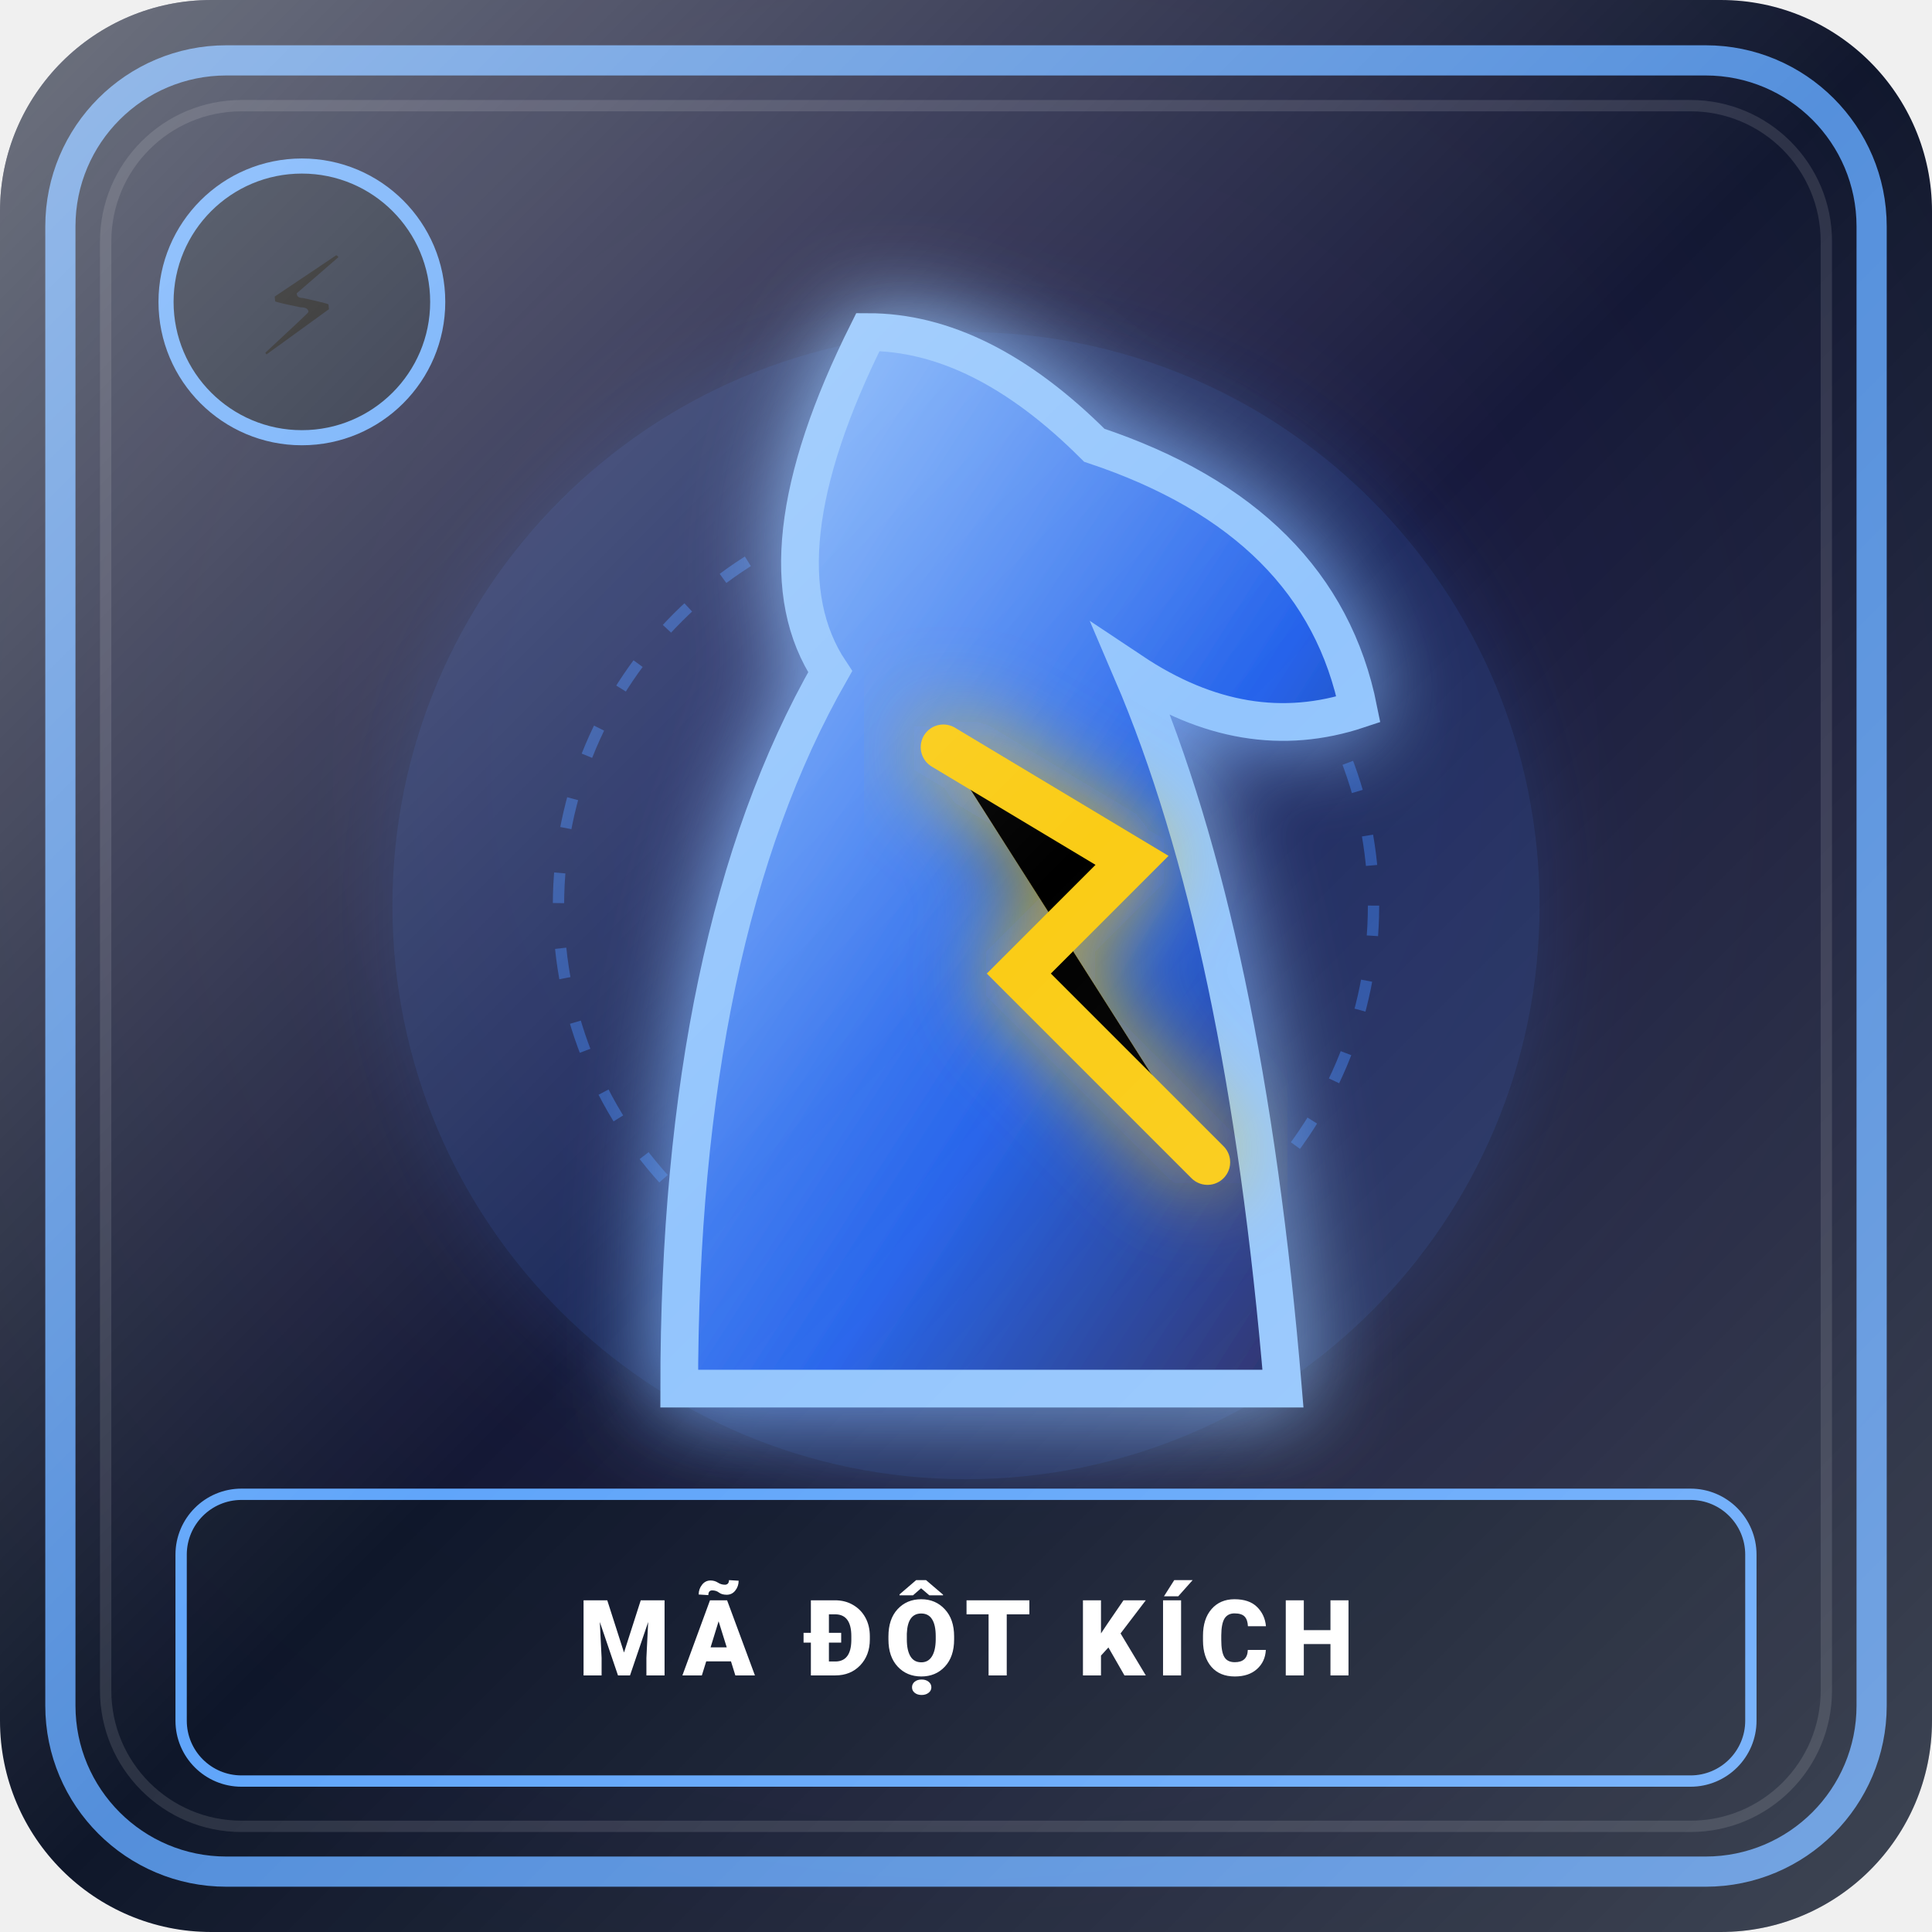
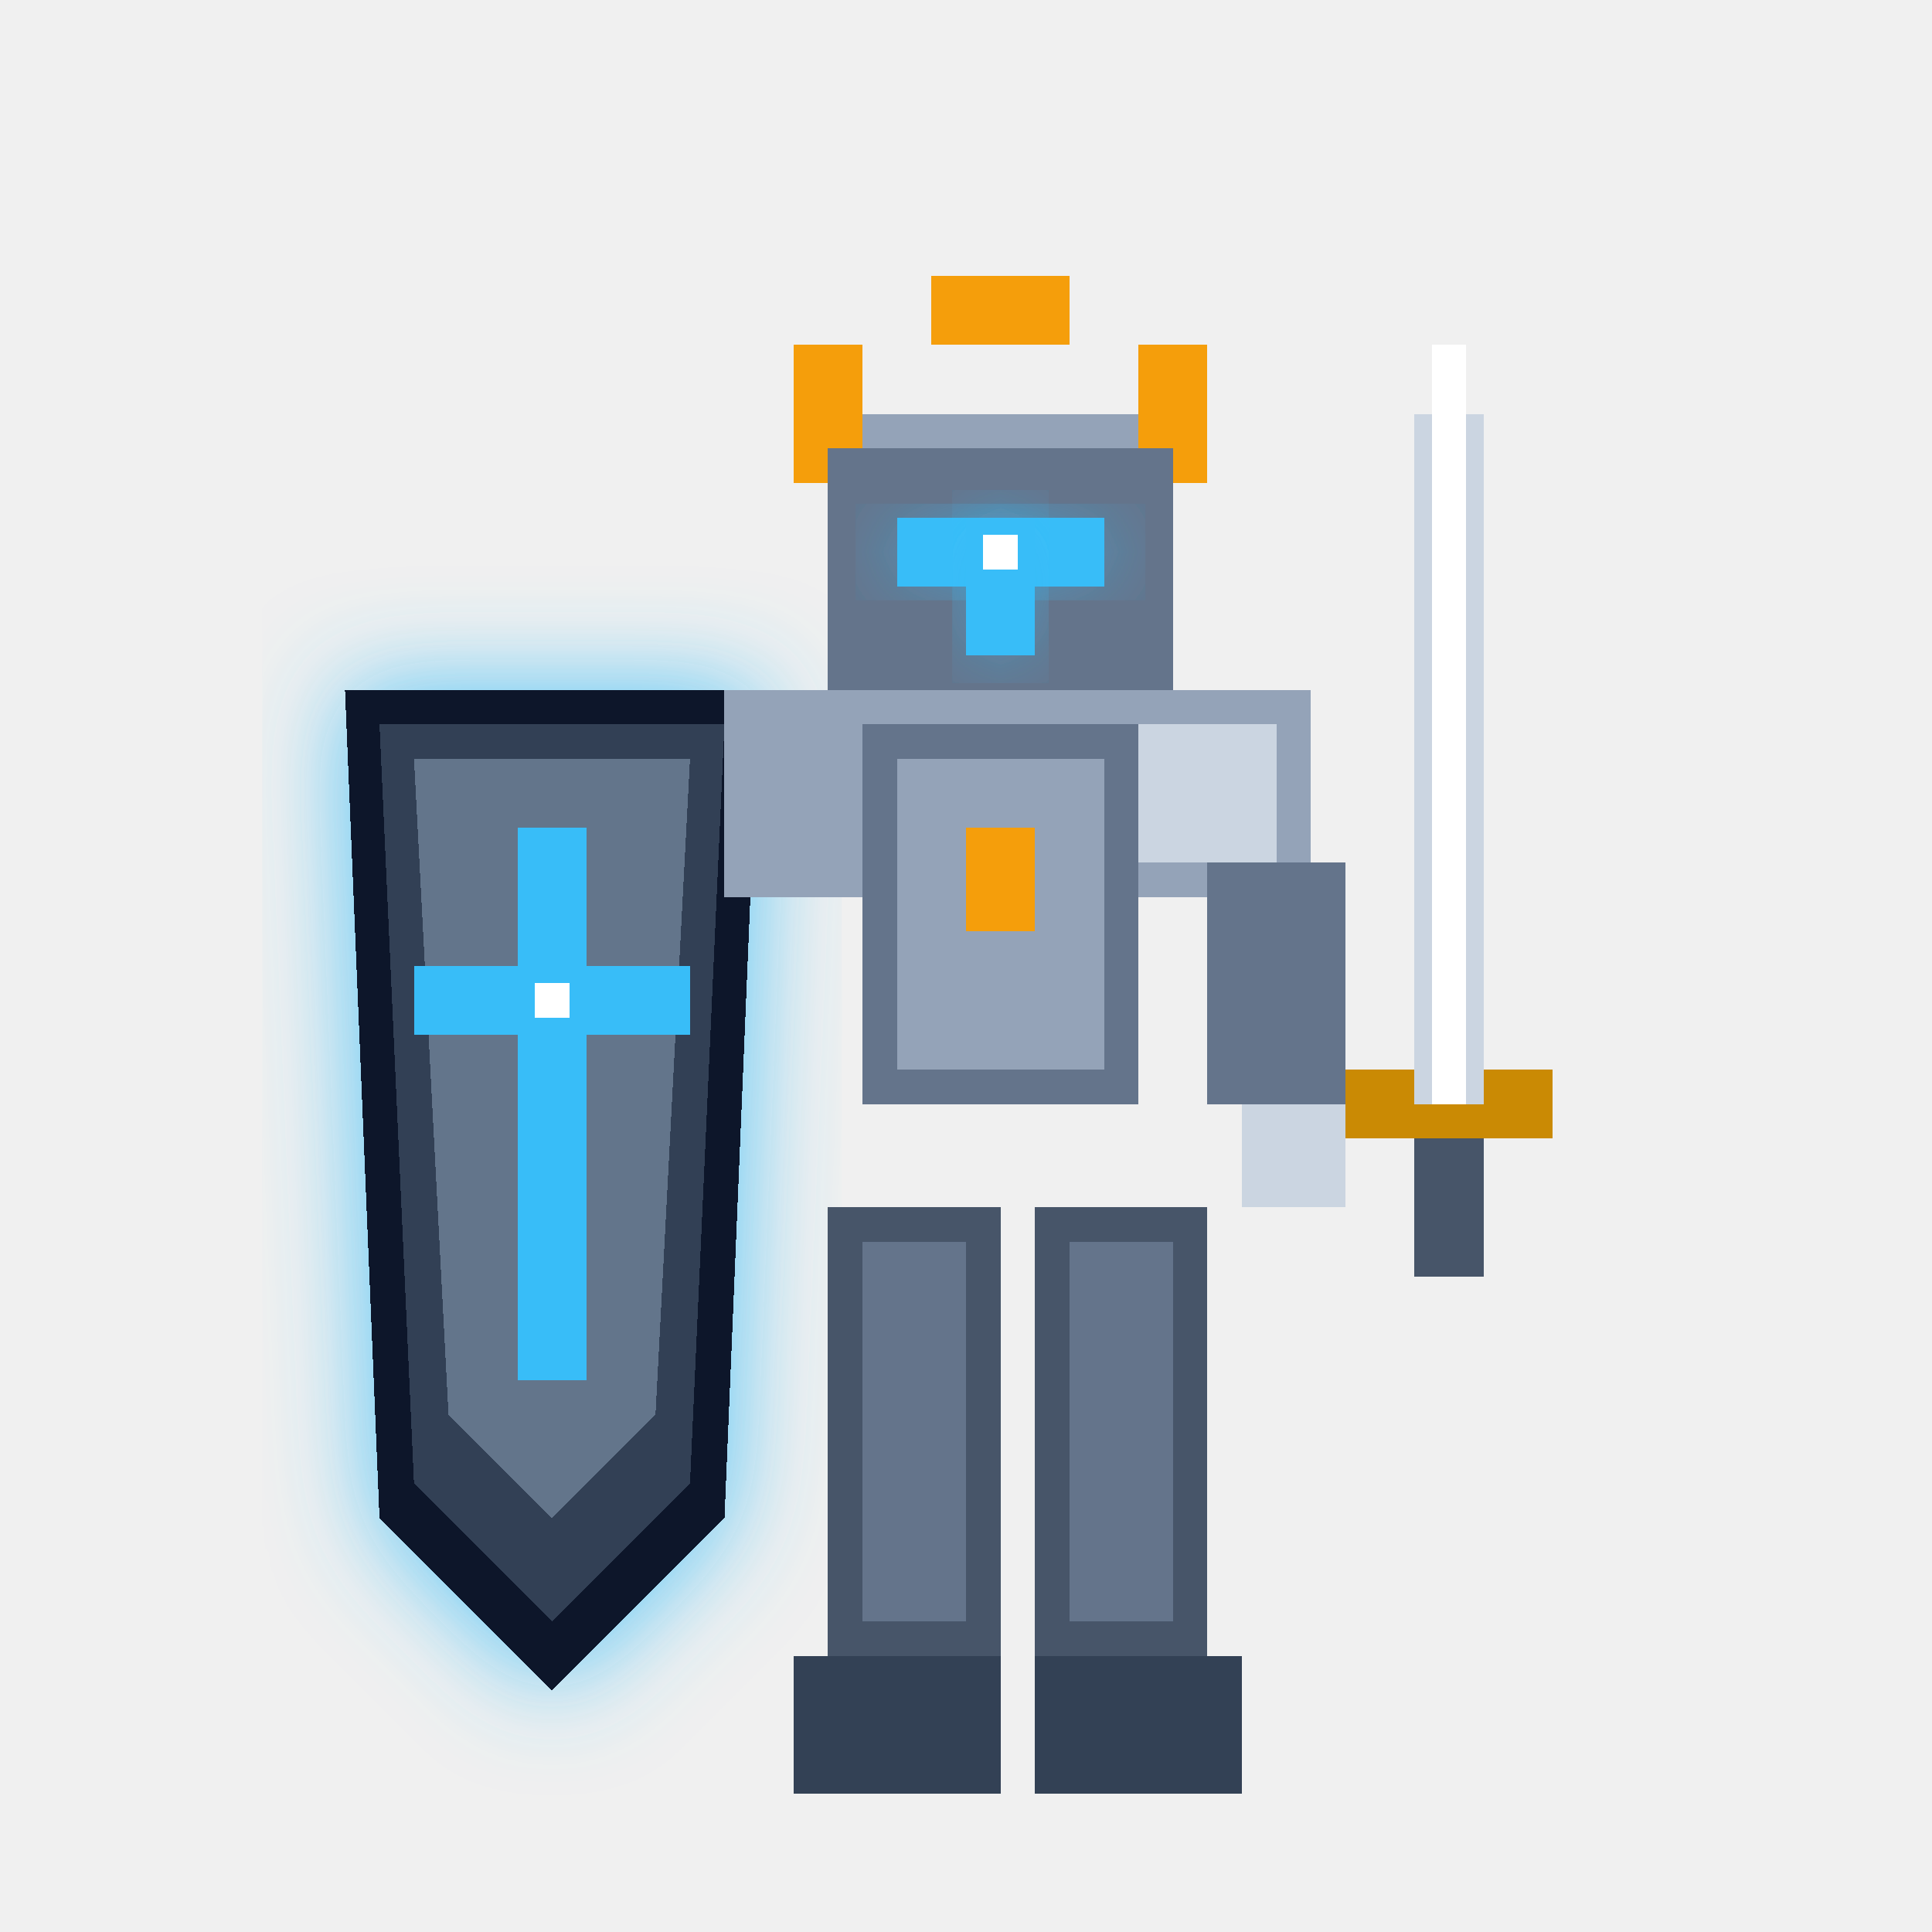
- <svg xmlns="http://www.w3.org/2000/svg" viewBox="0 0 256 256" width="256" height="256">
+ <svg xmlns="http://www.w3.org/2000/svg" viewBox="0 0 48 56" width="256" height="256" shape-rendering="crispEdges">
  <defs>
-     <radialGradient id="bgGrad" cx="50%" cy="40%" r="65%">
-       <stop offset="0%" stop-color="#1e1b4b" />
-       <stop offset="100%" stop-color="#0f172a" />
-     </radialGradient>
-     <linearGradient id="gradGold" x1="0%" y1="0%" x2="100%" y2="100%">
-       <stop offset="0%" stop-color="#fef08a" />
-       <stop offset="50%" stop-color="#eab308" />
-       <stop offset="100%" stop-color="#854d0e" />
-     </linearGradient>
-     <linearGradient id="gradFire" x1="0%" y1="0%" x2="0%" y2="100%">
-       <stop offset="0%" stop-color="#fef08a" />
-       <stop offset="40%" stop-color="#f97316" />
-       <stop offset="100%" stop-color="#b91c1c" />
-     </linearGradient>
-     <linearGradient id="gradFrost" x1="0%" y1="0%" x2="100%" y2="100%">
-       <stop offset="0%" stop-color="#f0f9ff" />
-       <stop offset="50%" stop-color="#38bdf8" />
-       <stop offset="100%" stop-color="#0369a1" />
-     </linearGradient>
-     <linearGradient id="gradSteel" x1="0%" y1="0%" x2="100%" y2="100%">
-       <stop offset="0%" stop-color="#f8fafc" />
-       <stop offset="50%" stop-color="#94a3b8" />
-       <stop offset="100%" stop-color="#334155" />
-     </linearGradient>
-     <linearGradient id="gradKnight" x1="0%" y1="0%" x2="100%" y2="100%">
-       <stop offset="0%" stop-color="#93c5fd" />
-       <stop offset="60%" stop-color="#2563eb" />
-       <stop offset="100%" stop-color="#1e1b4b" />
-     </linearGradient>
-     <filter id="glow" x="-30%" y="-30%" width="160%" height="160%">
-       <feGaussianBlur stdDeviation="6" result="blur" />
-       <feComposite in="SourceGraphic" in2="blur" operator="over" />
+     <filter id="knightGlow" x="-20%" y="-20%" width="140%" height="140%">
+       <feDropShadow dx="0" dy="0" stdDeviation="1.5" flood-color="#38bdf8" flood-opacity="0.85" />
    </filter>
-     <linearGradient id="foilShine" x1="0%" y1="0%" x2="100%" y2="100%">
-       <stop offset="0%" stop-color="rgba(255,255,255,0.4)" />
-       <stop offset="50%" stop-color="rgba(255,255,255,0.0)" />
-       <stop offset="100%" stop-color="rgba(255,255,255,0.2)" />
-     </linearGradient>
  </defs>
-   <rect width="256" height="256" rx="28" fill="url(#bgGrad)" />
-   <rect x="8" y="8" width="240" height="240" rx="22" fill="none" stroke="#60a5fa" stroke-width="4" opacity="0.85" />
-   <rect x="14" y="14" width="228" height="228" rx="18" fill="none" stroke="rgba(255,255,255,0.12)" stroke-width="1.5" />
-   <circle cx="128" cy="120" r="76" fill="#3b82f6" opacity="0.18" filter="url(#glow)" />
-   <circle cx="128" cy="120" r="54" fill="none" stroke="#3b82f6" stroke-width="1.5" stroke-dasharray="4,6" opacity="0.45" />
-   <g transform="translate(0, -6)">
-     <path d="M90 190 Q90 130 110 95 Q100 80 115 50 Q130 50 145 65 Q175 75 180 100 Q165 105 150 95 Q165 130 170 190 Z" fill="url(#gradKnight)" stroke="#93c5fd" stroke-width="5" filter="url(#glow)" />
-     <path d="M125 105 L150 120 L135 135 L160 160" stroke="#facc15" stroke-width="6" stroke-linecap="round" filter="url(#glow)" />
+   <g filter="url(#knightGlow)">
+     <polygon points="6,20 18,20 17,44 12,49 7,44" fill="#0f172a" />
+     <polygon points="7,21 17,21 16,43 12,47 8,43" fill="#334155" />
+     <polygon points="8,22 16,22 15,41 12,44 9,41" fill="#64748b" />
+     <rect x="11" y="24" width="2" height="16" fill="#38bdf8" />
+     <rect x="8" y="28" width="8" height="2" fill="#38bdf8" />
+     <rect x="11.5" y="28.5" width="1" height="1" fill="#ffffff" />
  </g>
-   <g transform="translate(0, 198)">
-     <rect x="24" y="0" width="208" height="38" rx="8" fill="rgba(15, 23, 42, 0.85)" stroke="#60a5fa" stroke-width="1.5" />
-     <text x="128" y="24" font-family="'Segoe UI', Roboto, Helvetica, Arial, sans-serif" font-weight="900" font-size="14" fill="#ffffff" letter-spacing="1.5" text-anchor="middle">MÃ ĐỘT KÍCH</text>
+   <g fill="#f59e0b">
+     <rect x="19" y="10" width="2" height="4" />
+     <rect x="29" y="10" width="2" height="4" />
+     <rect x="23" y="8" width="4" height="2" />
  </g>
-   <circle cx="40" cy="40" r="18" fill="rgba(15, 23, 42, 0.88)" stroke="#60a5fa" stroke-width="2" />
-   <text x="40" y="47" font-size="18" text-anchor="middle">⚡</text>
-   <rect width="256" height="256" rx="28" fill="url(#foilShine)" pointer-events="none" />
+   <rect x="21" y="12" width="8" height="9" fill="#94a3b8" />
+   <rect x="20" y="13" width="10" height="7" fill="#64748b" />
+   <rect x="22" y="15" width="6" height="2" fill="#38bdf8" filter="url(#knightGlow)" />
+   <rect x="24" y="15" width="2" height="4" fill="#38bdf8" filter="url(#knightGlow)" />
+   <rect x="24.5" y="15.5" width="1" height="1" fill="#ffffff" />
+   <rect x="17" y="20" width="6" height="6" fill="#94a3b8" />
+   <rect x="27" y="20" width="7" height="6" fill="#94a3b8" />
+   <rect x="28" y="21" width="5" height="4" fill="#cbd5e1" />
+   <rect x="21" y="21" width="8" height="11" fill="#64748b" />
+   <rect x="22" y="22" width="6" height="9" fill="#94a3b8" />
+   <rect x="24" y="24" width="2" height="3" fill="#f59e0b" />
+   <rect x="31" y="25" width="4" height="7" fill="#64748b" />
+   <rect x="32" y="32" width="3" height="3" fill="#cbd5e1" />
+   <rect x="35" y="31" width="6" height="2" fill="#ca8a04" />
+   <rect x="37" y="12" width="2" height="20" fill="#cbd5e1" />
+   <rect x="37.5" y="10" width="1" height="22" fill="#ffffff" />
+   <rect x="37" y="33" width="2" height="4" fill="#475569" />
+   <g fill="#475569">
+     <rect x="20" y="35" width="5" height="13" />
+     <rect x="21" y="36" width="3" height="11" fill="#64748b" />
+     <rect x="19" y="48" width="6" height="4" fill="#334155" />
+     <rect x="26" y="35" width="5" height="13" />
+     <rect x="27" y="36" width="3" height="11" fill="#64748b" />
+     <rect x="26" y="48" width="6" height="4" fill="#334155" />
+   </g>
</svg>
